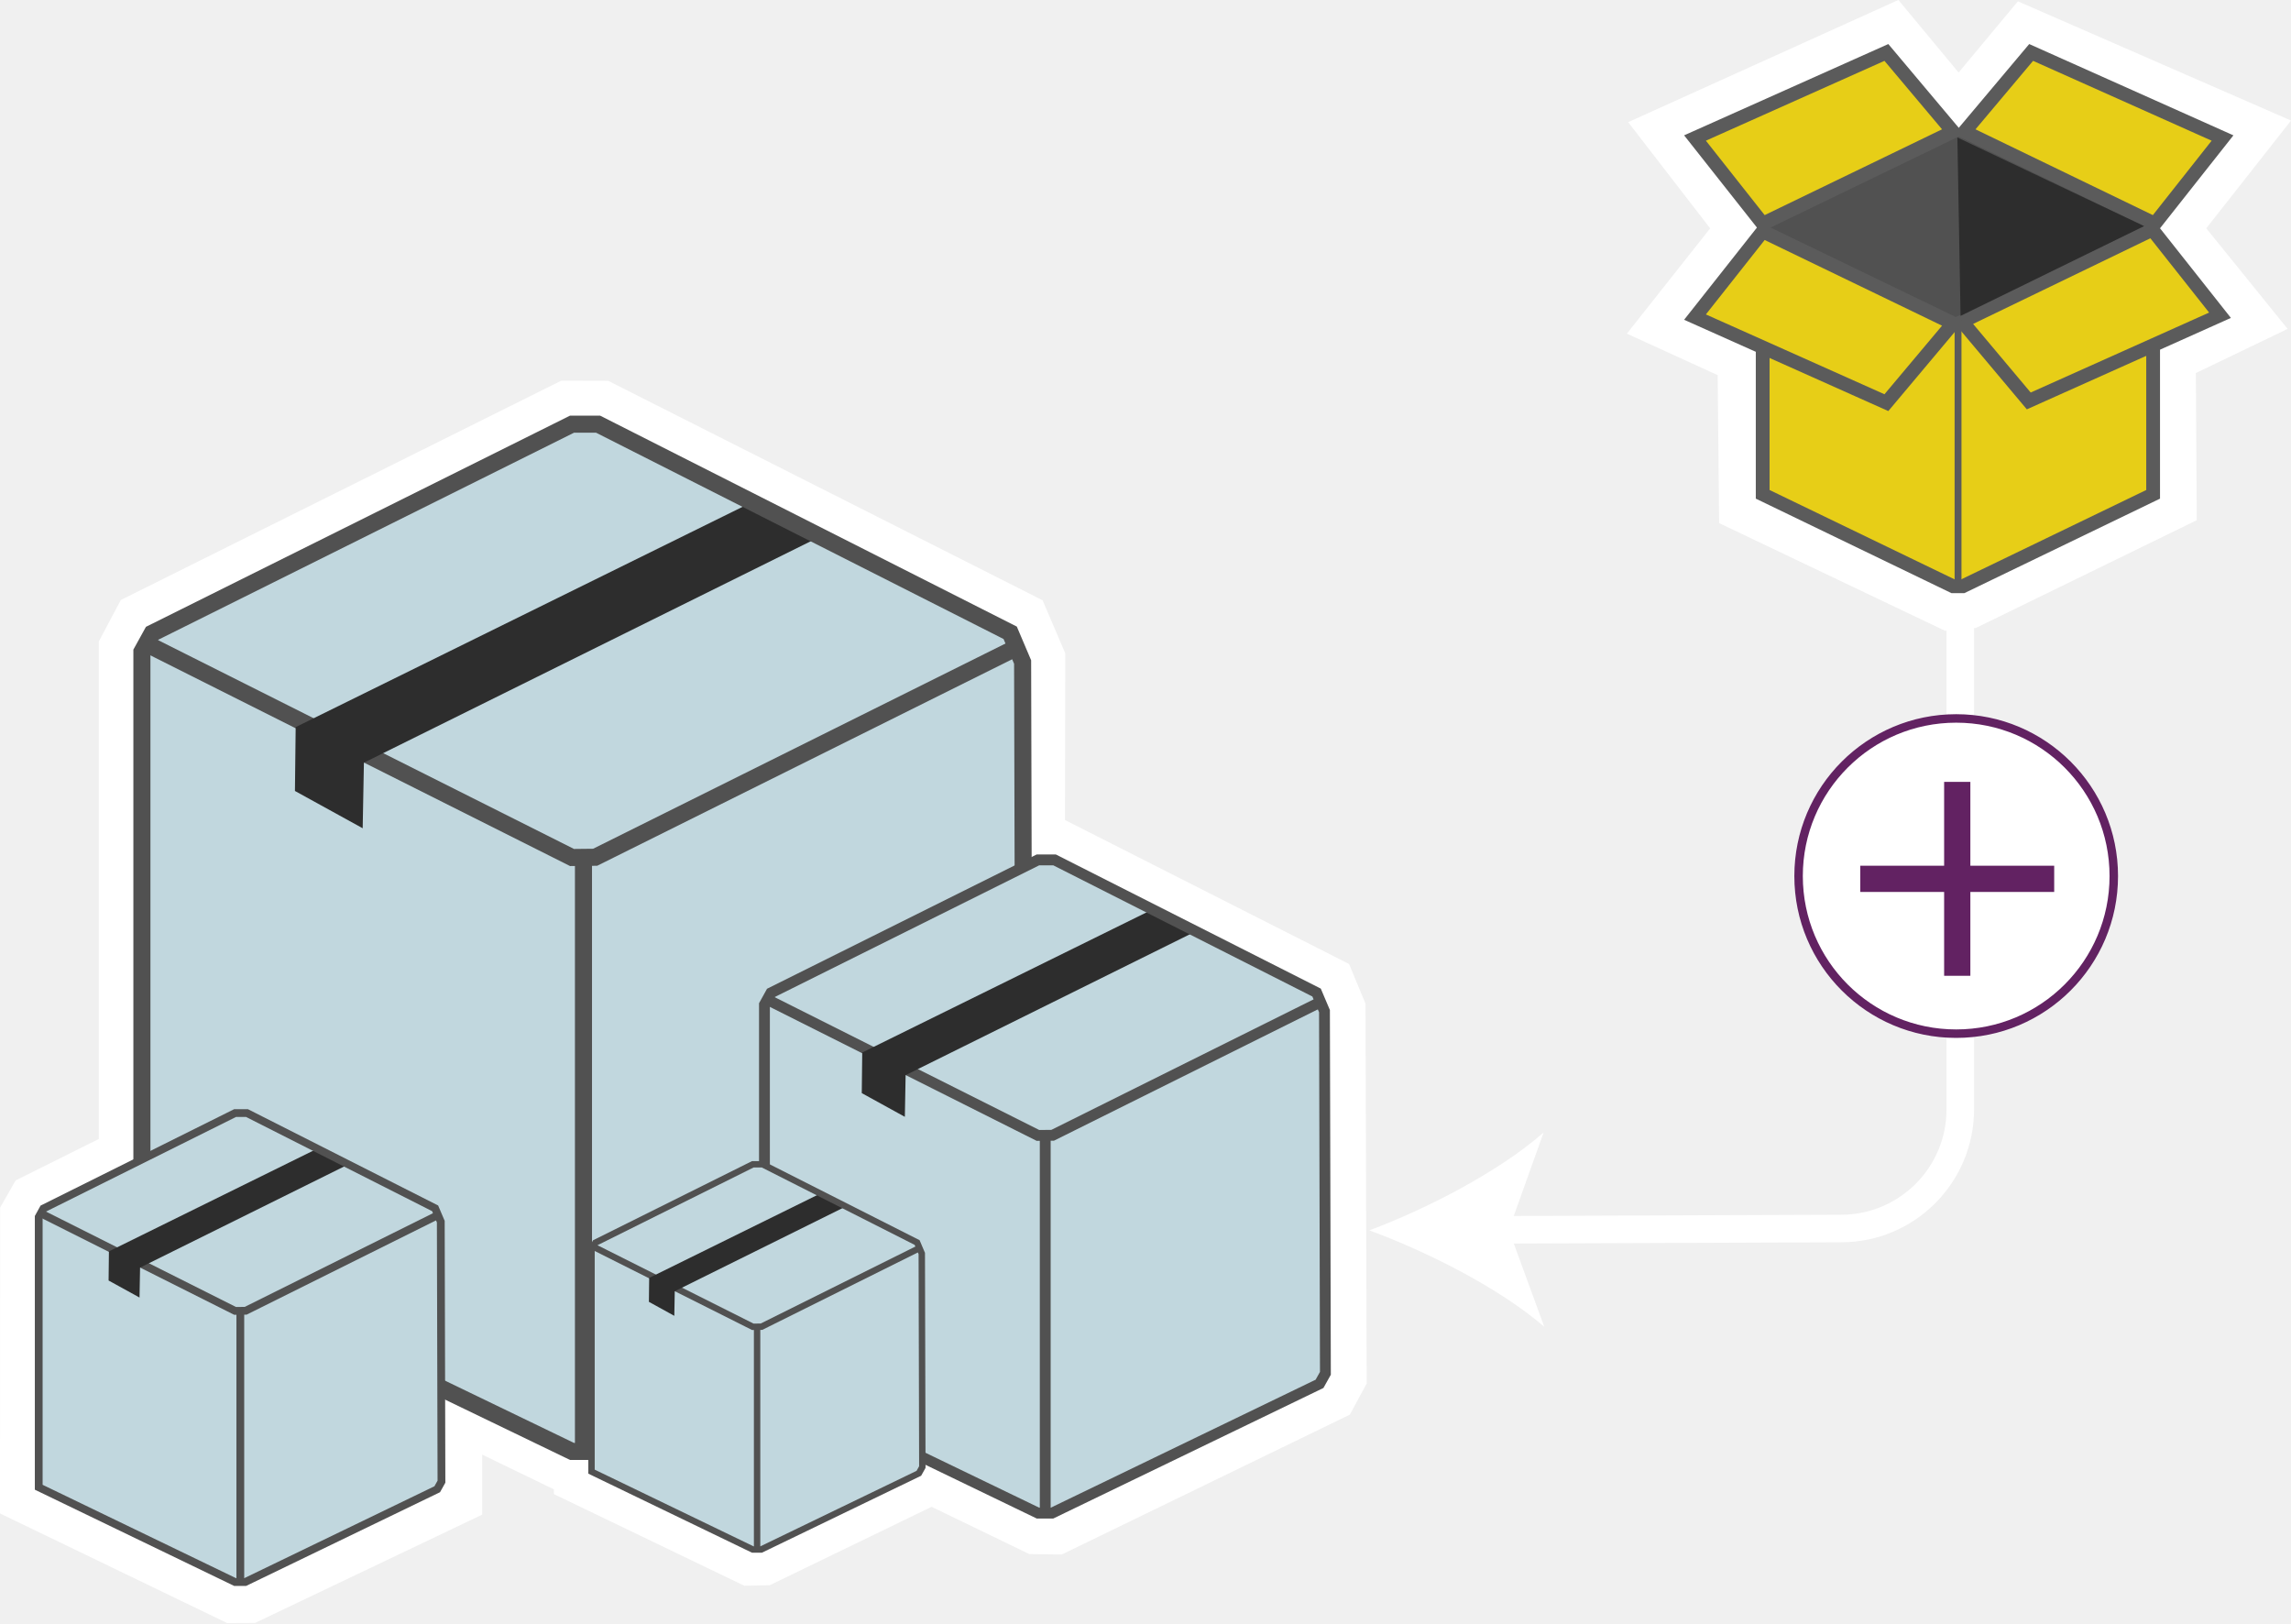
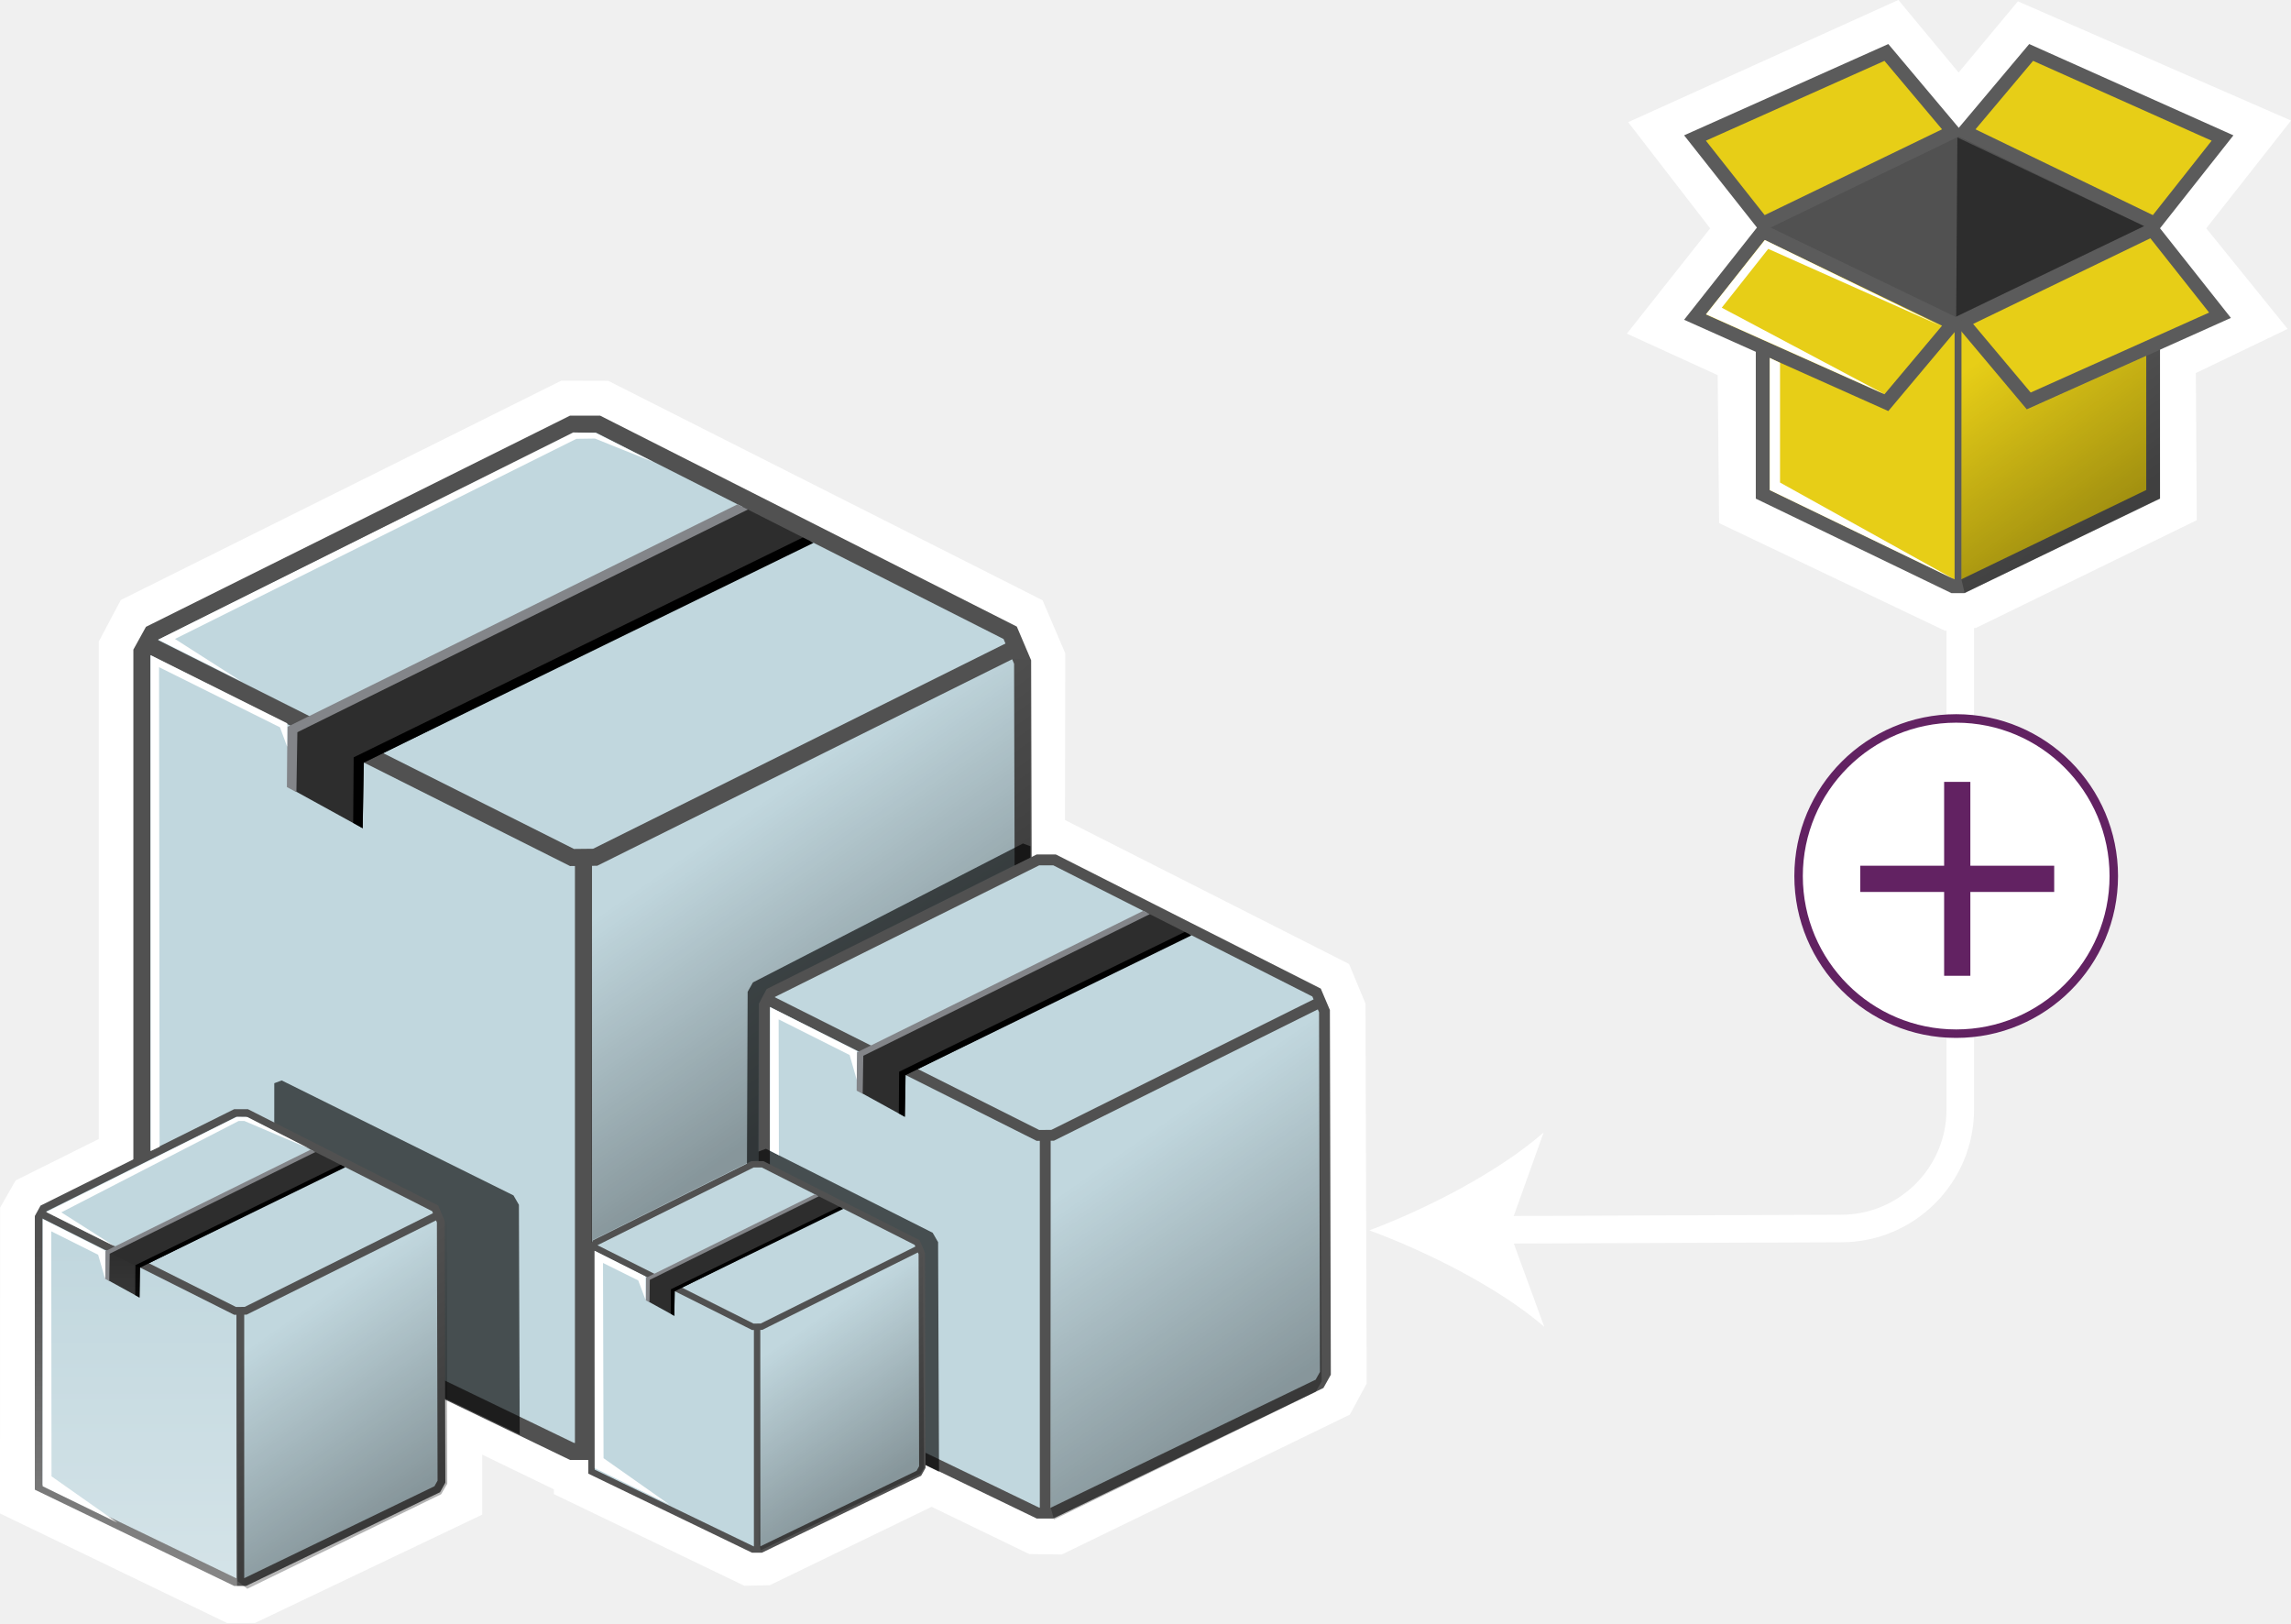
<svg xmlns="http://www.w3.org/2000/svg" xmlns:xlink="http://www.w3.org/1999/xlink" viewBox="0 0 172.98 122.54">
  <defs>
-     <style>.cls-1{fill:#c1d7de;}.cls-10,.cls-2,.cls-7,.cls-8{fill:none;}.cls-2{stroke:#515151;stroke-width:0.7px;}.cls-10,.cls-11,.cls-2,.cls-4,.cls-7,.cls-8{stroke-miterlimit:10;}.cls-3{fill:#2d2d2d;}.cls-11,.cls-4,.cls-9{fill:#fff;}.cls-10,.cls-4{stroke:#fff;}.cls-4{stroke-width:5.21px;}.cls-5{fill:#e7ce17;}.cls-6{fill:#515151;}.cls-7,.cls-8{stroke:#5b5b5b;}.cls-7{stroke-width:1.04px;}.cls-8{stroke-width:0.52px;}.cls-10{stroke-width:2.08px;}.cls-11{stroke:#622262;stroke-width:0.64px;}.cls-12{fill:#622262;}</style>
+     <style>.cls-1{fill:#c1d7de;}.cls-13,.cls-2,.cls-8,.cls-9{fill:none;}.cls-2{stroke:#515151;stroke-width:0.7px;}.cls-13,.cls-14,.cls-2,.cls-5,.cls-8,.cls-9{stroke-miterlimit:10;}.cls-3{fill:#2d2d2d;}.cls-4{fill:#838589;}.cls-10,.cls-14,.cls-5{fill:#fff;}.cls-13,.cls-5{stroke:#fff;}.cls-5{stroke-width:5.21px;}.cls-6{fill:#e7ce17;}.cls-7{fill:#515151;}.cls-8,.cls-9{stroke:#5b5b5b;}.cls-8{stroke-width:1.04px;}.cls-9{stroke-width:0.52px;}.cls-11{opacity:0.64;}.cls-12{fill:url(#linear-gradient);}.cls-13{stroke-width:2.08px;}.cls-14{stroke:#622262;stroke-width:0.64px;}.cls-15{fill:#622262;}.cls-16{fill:url(#linear-gradient-2);}.cls-17{fill:url(#linear-gradient-3);}.cls-18{fill:url(#linear-gradient-4);}.cls-19{fill:url(#linear-gradient-5);}.cls-20{fill:url(#linear-gradient-6);}</style>
+     <linearGradient id="linear-gradient" x1="10.26" y1="118.8" x2="10.26" y2="94.09" gradientUnits="userSpaceOnUse">
+       <stop offset="0" stop-color="#fff" stop-opacity="0.3" />
+       <stop offset="1" stop-color="#fff" stop-opacity="0" />
+     </linearGradient>
+     <linearGradient id="linear-gradient-2" x1="96.28" y1="105.01" x2="83.99" y2="87.39" gradientUnits="userSpaceOnUse">
+       <stop offset="0" stop-opacity="0.3" />
+       <stop offset="1" stop-opacity="0" />
+     </linearGradient>
+     <linearGradient id="linear-gradient-3" x1="158.36" y1="39.39" x2="149.73" y2="27.02" xlink:href="#linear-gradient-2" />
+     <linearGradient id="linear-gradient-4" x1="66.35" y1="79.22" x2="54.69" y2="62.49" xlink:href="#linear-gradient-2" />
+     <linearGradient id="linear-gradient-5" x1="30.81" y1="112.91" x2="21.63" y2="99.74" xlink:href="#linear-gradient-2" />
+     <linearGradient id="linear-gradient-6" x1="67.42" y1="111.38" x2="59.99" y2="100.73" xlink:href="#linear-gradient-2" />
    <symbol id="boxExample" data-name="boxExample" viewBox="0 0 36.91 42.85">
      <polygon class="cls-1" points="0.37 9.76 0.53 33.99 18 42.5 18.91 42.5 36.06 34.2 36.53 33.33 36.49 10.11 35.98 8.91 19.25 0.53 17.77 0.5 0.86 8.89 0.37 9.76" />
      <polyline class="cls-2" points="0.75 9.47 18 18.13 18.95 18.12 36.03 9.62" />
      <polygon class="cls-3" points="28.47 4.82 9.46 14.24 9.41 16.93 6.63 15.4 6.66 12.78 25.59 3.45 28.47 4.82" />
      <polygon class="cls-2" points="0.35 9.69 0.35 20.45 0.35 33.98 18 42.5 18.91 42.5 36.17 34.16 36.55 33.48 36.49 10.11 35.98 8.91 19.07 0.35 18 0.35 0.77 8.93 0.35 9.69" />
      <line class="cls-2" x1="18.47" y1="17.97" x2="18.47" y2="42.35" />
+       <polygon class="cls-4" points="24.79 3.64 6.32 12.77 6.3 15.24 6.69 15.45 6.73 12.99 25.22 3.85 24.79 3.64" />
+       <polygon points="27.47 5 9.04 14.02 9.02 16.71 9.41 16.93 9.45 14.24 27.91 5.22 27.47 5" />
    </symbol>
  </defs>
  <g id="Layer_2" data-name="Layer 2">
    <g id="tooltip">
-       <polygon class="cls-4" points="132.43 17.26 127.01 10.24 142.6 3.19 147.88 9.55 153.11 3.27 168.85 10.14 163.25 17.26 168.63 23.91 163.18 26.53 163.25 37.65 148.49 44.85 147.33 44.96 132.39 37.84 132.28 26.64 126.94 24.2 132.43 17.26" />
-       <polygon class="cls-5" points="142.43 3.96 127.98 10.42 133.2 17.22 128.19 23.88 133.09 26.3 133.09 37.32 147.84 44.33 162.35 37.22 162.57 26.2 167.62 23.8 162.51 17.34 167.66 10.4 153.36 3.96 147.9 10.04 142.43 3.96" />
-       <polygon class="cls-6" points="147.84 24.29 133.2 17.22 147.9 10.04 162.43 17.07 147.84 24.29" />
-       <polygon class="cls-7" points="147.46 9.94 142.43 3.96 127.98 10.42 133.09 16.89 147.46 9.94" />
-       <polygon class="cls-7" points="162.7 16.89 167.81 10.42 153.36 3.96 148.33 9.94 162.7 16.89" />
-       <polygon class="cls-7" points="148.15 24.28 153.18 30.27 167.62 23.8 162.51 17.34 148.15 24.28" />
-       <polygon class="cls-7" points="147.46 24.41 142.43 30.4 127.98 23.94 133.09 17.47 147.46 24.41" />
-       <polyline class="cls-7" points="162.57 26.2 162.57 37.32 148.2 44.26 147.46 44.26 133.09 37.32 133.09 26.3" />
-       <line class="cls-8" x1="147.84" y1="24.29" x2="147.84" y2="44.14" />
-       <polygon class="cls-3" points="147.79 10.38 148.03 23.85 161.89 17.07 147.79 10.38" />
-       <polygon class="cls-9" points="103.1 75.77 101.86 72.78 80.41 61.91 80.43 49.32 78.72 45.32 45.92 28.75 42.38 28.74 9.12 45.3 7.46 48.43 7.46 85.99 1.18 89.12 0.01 91.17 0 114.26 17.16 122.54 19.25 122.53 36.41 114.35 36.41 109.82 41.82 112.44 41.82 112.8 56.2 119.72 58.12 119.68 70.34 113.76 77.72 117.33 80.17 117.36 101.92 106.8 103.19 104.45 103.1 75.77" />
+       <polygon class="cls-5" points="132.43 17.26 127.01 10.24 142.6 3.19 147.88 9.55 153.11 3.27 168.85 10.14 163.25 17.26 168.63 23.91 163.18 26.53 163.25 37.65 148.49 44.85 147.33 44.96 132.39 37.84 132.28 26.64 126.94 24.2 132.43 17.26" />
+       <polygon class="cls-6" points="142.43 3.96 127.98 10.42 133.2 17.22 128.19 23.88 133.09 26.3 133.09 37.32 147.84 44.33 162.35 37.22 162.57 26.2 167.62 23.8 162.51 17.34 167.66 10.4 153.36 3.96 147.9 10.04 142.43 3.96" />
+       <polygon class="cls-7" points="147.84 24.29 133.2 17.22 147.9 10.04 162.43 17.07 147.84 24.29" />
+       <polygon class="cls-8" points="147.46 9.94 142.43 3.96 127.98 10.42 133.09 16.89 147.46 9.94" />
+       <polygon class="cls-8" points="162.7 16.89 167.81 10.42 153.36 3.96 148.33 9.94 162.7 16.89" />
+       <polygon class="cls-8" points="148.15 24.28 153.18 30.27 167.62 23.8 162.51 17.34 148.15 24.28" />
+       <polygon class="cls-8" points="147.46 24.41 142.43 30.4 127.98 23.94 133.09 17.47 147.46 24.41" />
+       <polyline class="cls-8" points="162.57 26.2 162.57 37.32 148.2 44.26 147.46 44.26 133.09 37.32 133.09 26.3" />
+       <line class="cls-9" x1="147.84" y1="24.29" x2="147.84" y2="44.14" />
+       <polygon class="cls-3" points="147.79 10.38 147.7 23.9 161.89 17.07 147.79 10.38" />
+       <polygon class="cls-10" points="103.1 75.77 101.86 72.78 80.41 61.91 80.43 49.32 78.72 45.32 45.92 28.75 42.38 28.74 9.12 45.3 7.46 48.43 7.46 85.99 1.18 89.12 0.01 91.17 0 114.26 17.16 122.54 19.25 122.53 36.41 114.35 36.41 109.82 41.82 112.44 41.82 112.8 56.2 119.72 58.12 119.68 70.34 113.76 77.72 117.33 80.17 117.36 101.92 106.8 103.19 104.45 103.1 75.77" />
      <use width="36.91" height="42.85" transform="translate(10.07 31.38) scale(1.84)" xlink:href="#boxExample" />
+       <polygon class="cls-11" points="56.38 92.41 77.81 81.47 77.8 63.89 77.24 63.68 56.85 74.17 56.45 74.88 56.38 92.41" />
      <use width="36.91" height="42.85" transform="translate(57.31 64.51) scale(1.17)" xlink:href="#boxExample" />
+       <polygon class="cls-11" points="70.9 111.11 57.26 104.52 57.27 86.94 57.83 86.73 70.42 93.07 70.83 93.78 70.9 111.11" />
      <use width="36.91" height="42.85" transform="translate(44.42 87.66) scale(0.69)" xlink:href="#boxExample" />
+       <polygon class="cls-11" points="39.24 108.3 20.7 99.38 20.71 81.78 21.27 81.57 38.77 90.25 39.18 90.96 39.24 108.3" />
      <use width="36.91" height="42.85" transform="translate(2.63 83.74) scale(0.84)" xlink:href="#boxExample" />
-       <path class="cls-10" d="M112.7,92.85l26.31-.1a9,9,0,0,0,9-9V46.05" />
-       <path class="cls-9" d="M103.39,92.89c4.39,1.61,9.83,4.36,13.21,7.28l-2.68-7.32,2.63-7.35C113.19,88.45,107.77,91.25,103.39,92.89Z" />
-       <circle class="cls-11" cx="147.7" cy="66.14" r="11.9" />
-       <polygon class="cls-12" points="155.1 67.34 155.1 65.36 148.77 65.36 148.77 59.03 146.79 59.03 146.79 65.36 140.46 65.36 140.46 67.34 146.79 67.34 146.79 73.67 148.77 73.67 148.77 67.34 155.1 67.34" />
+       <polygon class="cls-12" points="17.9 119.93 2.63 112.59 2.64 91.85 3.2 92.07 17.83 99.35 17.9 119.93" />
+       <path class="cls-13" d="M112.7,92.85l26.31-.1a9,9,0,0,0,9-9V46.05" />
+       <path class="cls-10" d="M103.39,92.89c4.39,1.61,9.83,4.36,13.21,7.28l-2.68-7.32,2.63-7.35C113.19,88.45,107.77,91.25,103.39,92.89Z" />
+       <circle class="cls-14" cx="147.7" cy="66.14" r="11.9" />
+       <polygon class="cls-15" points="155.1 67.34 155.1 65.36 148.77 65.36 148.77 59.03 146.79 59.03 146.79 65.36 140.46 65.36 140.46 67.34 146.79 67.34 146.79 73.67 148.77 73.67 148.77 67.34 155.1 67.34" />
+       <polygon class="cls-16" points="79.36 113.92 79.37 86.19 99.64 76.18 99.79 104.3 99.33 105.09 79.58 114.72 79.36 113.92" />
+       <polygon class="cls-17" points="148.1 43.77 148.12 25.04 153.06 30.91 163.08 26.41 163.09 37.64 162.64 37.83 148.34 44.77 148.1 43.77" />
+       <polygon class="cls-18" points="44.66 93.84 44.63 65.32 45.03 65.32 76.32 49.74 77.77 49.84 77.8 64.73 57.87 74.68 57.29 75.79 57.26 87.65 56.7 87.67 44.78 93.61 44.66 93.84" />
+       <polygon class="cls-19" points="17.94 119.37 17.95 99 32.87 91.63 33.76 92.22 33.77 112.02 33.31 112.81 18.67 119.95 17.94 119.37" />
+       <polygon class="cls-20" points="57.32 116.58 57.34 100.34 57.38 99.88 69.01 94.09 69.68 94.66 69.77 110.81 69.5 111.26 57.44 117.04 57.32 116.58" />
+       <polygon class="cls-10" points="3.89 111.46 3.87 92.96 7.41 94.73 7.95 96.6 7.96 94.43 3.23 92.04 3.22 112.21 8.86 114.96 3.89 111.46" />
+       <polygon class="cls-10" points="130 23.23 133.51 18.79 146.58 24.62 133.25 18.12 128.81 23.73 142.27 29.75 130 23.23" />
+       <polygon class="cls-10" points="134.4 36.43 134.4 27.39 133.62 27.02 133.62 37 147.52 43.72 134.4 36.43" />
+       <polygon class="cls-10" points="18.67 84.33 23.44 86.76 18.45 84.63 18.02 84.63 4.63 91.53 8.7 94.12 4.09 91.81 3.49 91.51 17.89 84.32 18.67 84.33" />
+       <polygon class="cls-10" points="44.97 32.68 49.35 34.89 44.92 33.11 43.52 33.13 13.21 48.24 18.22 51.44 11.95 48.29 43.28 32.65 44.97 32.68" />
+       <polygon class="cls-10" points="58.81 87.22 58.79 76.96 64.15 79.65 64.69 81.53 64.7 79.35 58.15 76.04 58.14 86.87 58.81 87.22" />
+       <polygon class="cls-10" points="45.57 110.09 45.53 95.35 48.19 96.67 48.74 98.13 48.74 96.37 44.89 94.43 44.9 110.84 50.54 113.59 45.57 110.09" />
+       <polygon class="cls-10" points="12.05 86.58 12.01 50.37 21.14 54.91 21.68 56.37 21.69 54.61 11.37 49.46 11.38 86.9 12.05 86.58" />
    </g>
  </g>
</svg>
